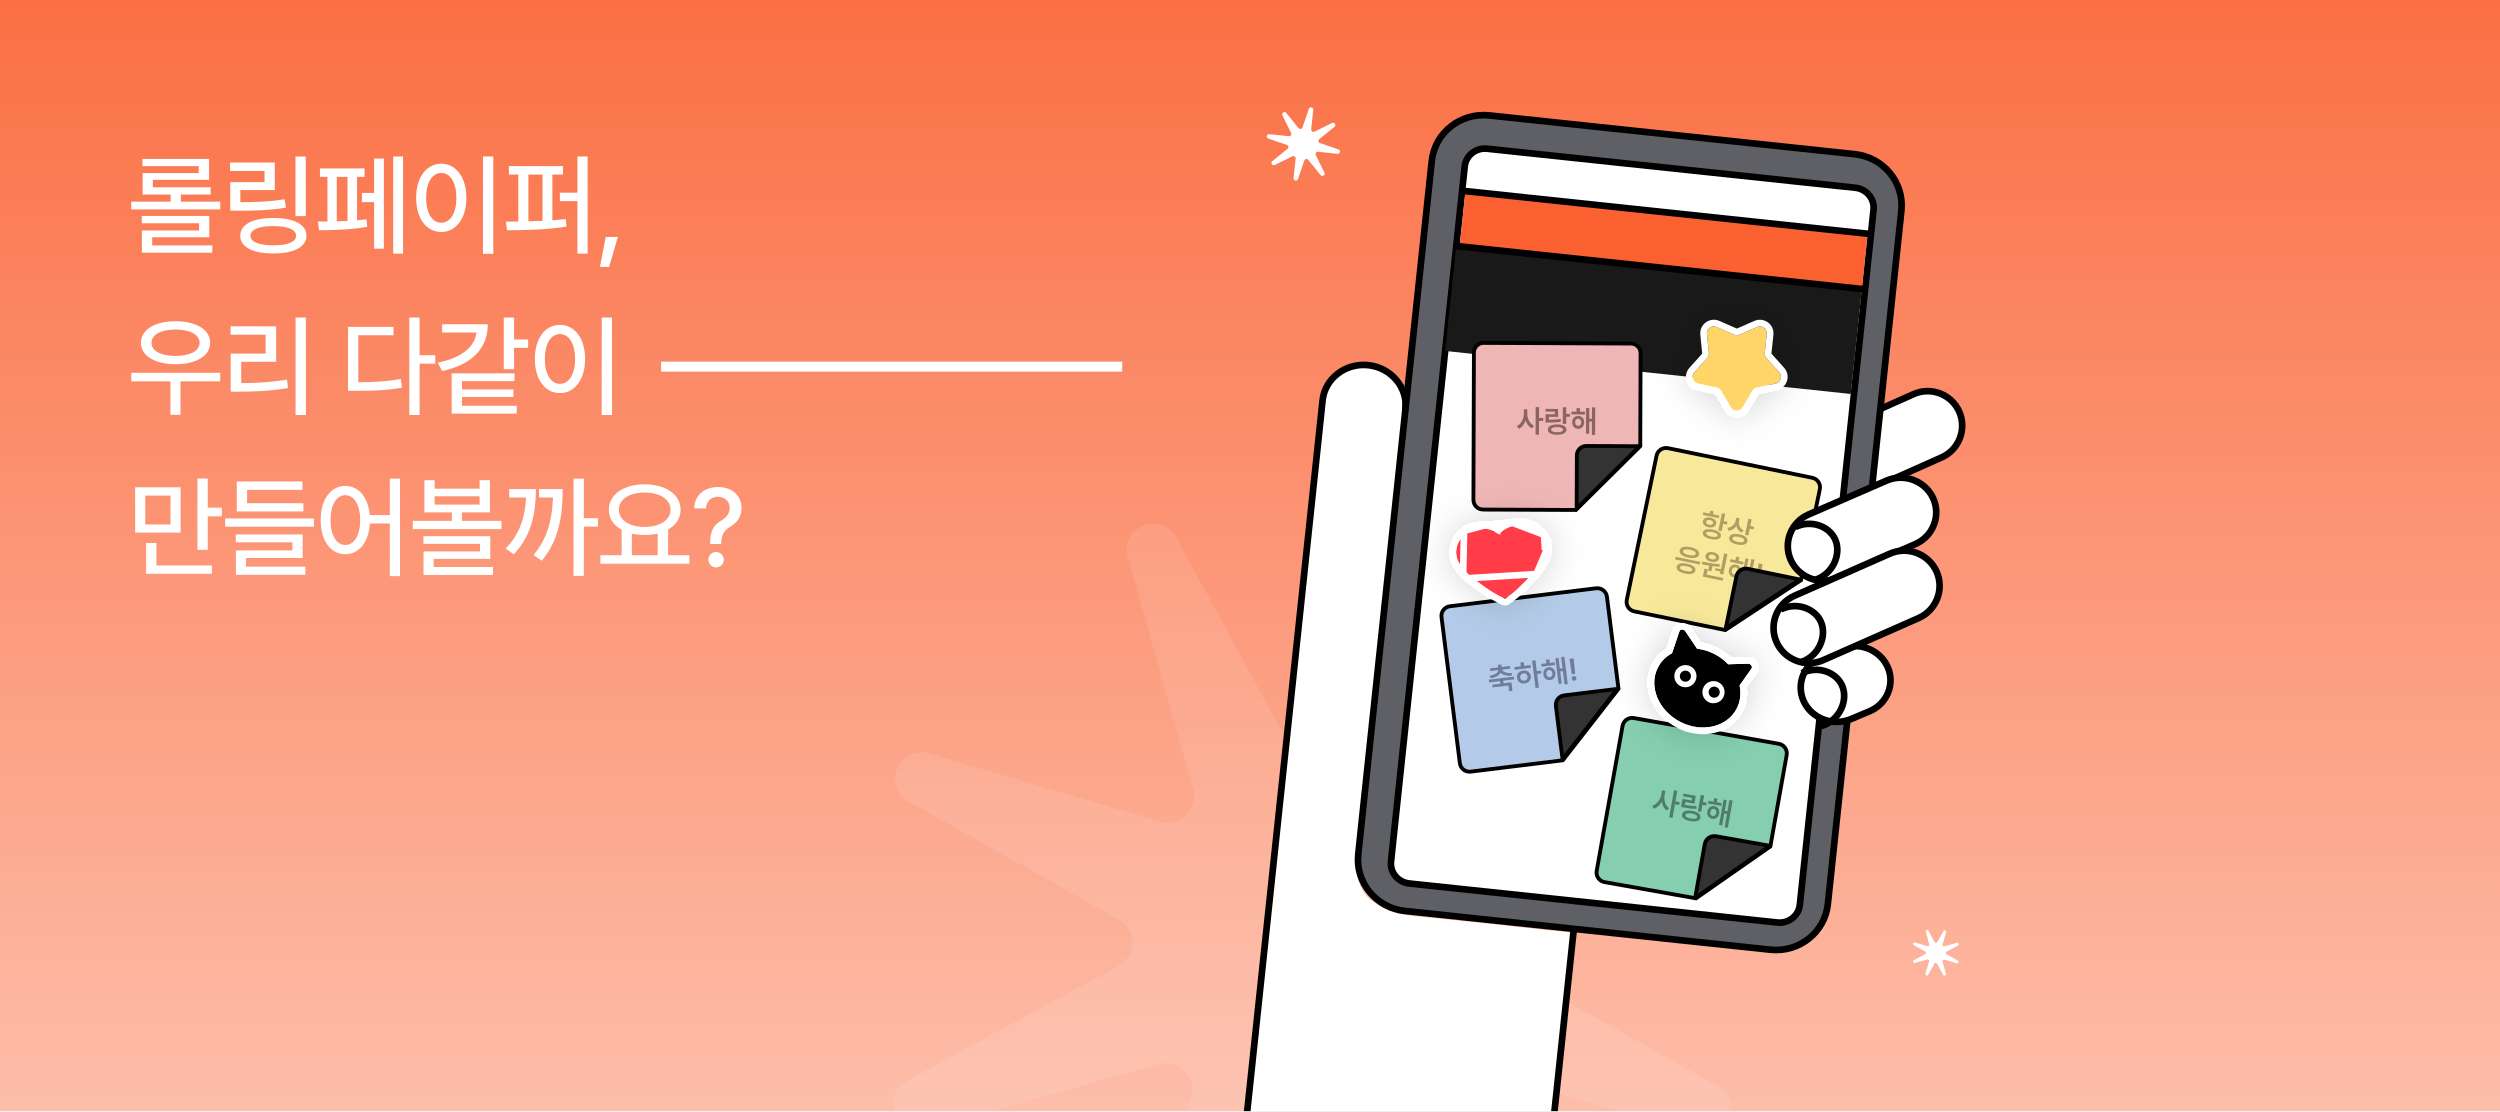
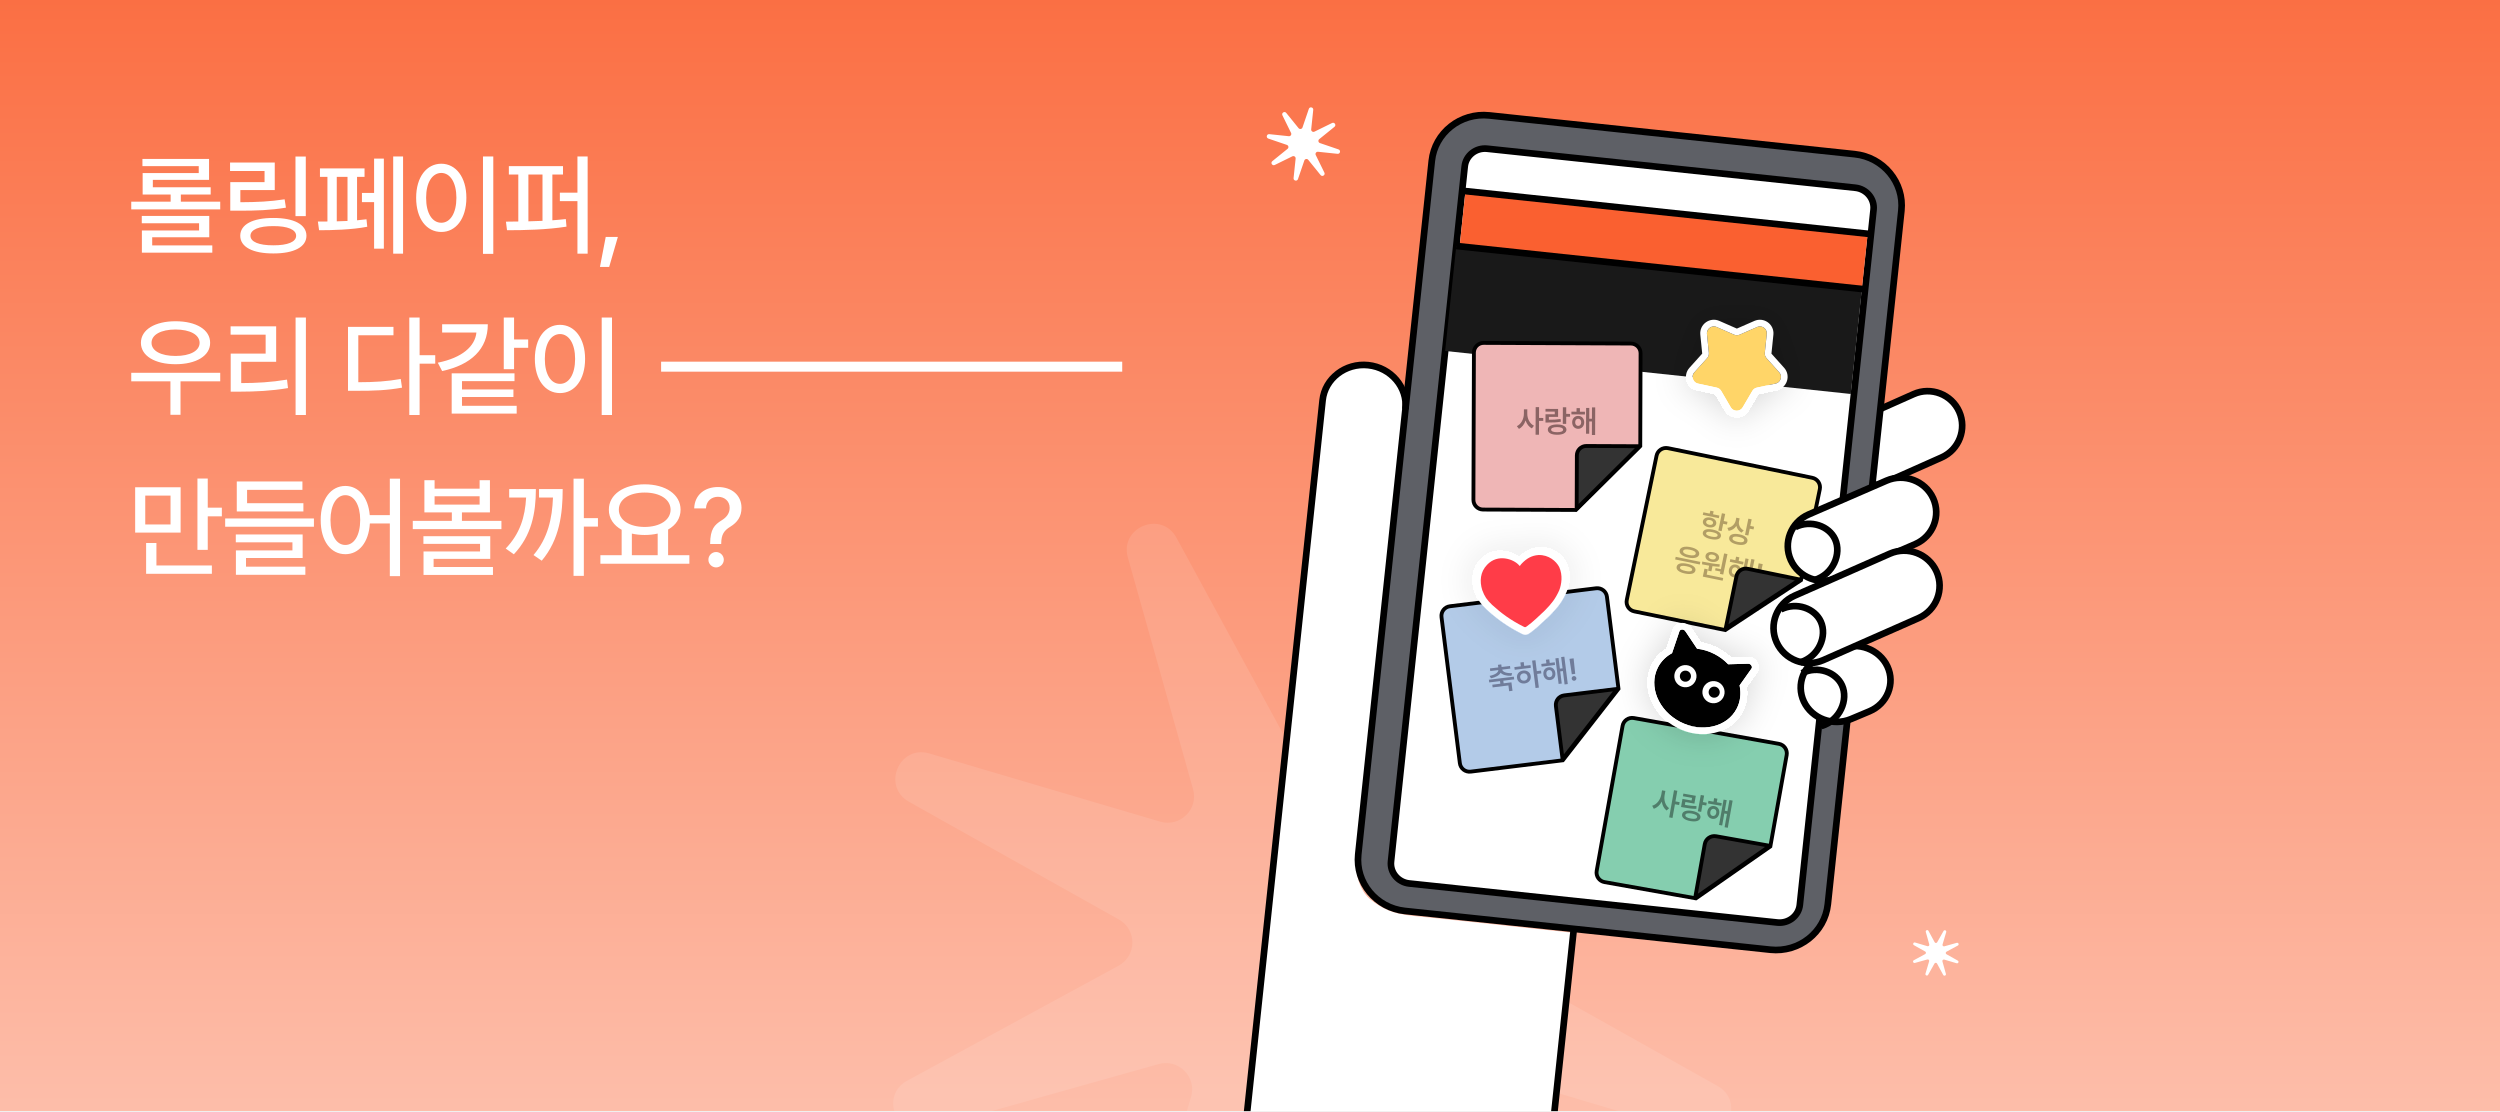
<svg xmlns="http://www.w3.org/2000/svg" width="450" height="200" viewBox="0 0 450 200" fill="none">
-   <g clip-path="url(#clip0_5367_2211)">
-     <mask id="mask0_5367_2211" style="mask-type:alpha" maskUnits="userSpaceOnUse" x="0" y="0" width="450" height="207">
+   <g clip-path="url(#clip0_5382_1271)">
+     <mask id="mask0_5382_1271" style="mask-type:alpha" maskUnits="userSpaceOnUse" x="0" y="0" width="450" height="207">
      <rect width="450" height="207" fill="#DDDDDD" />
    </mask>
-     <g mask="url(#mask0_5367_2211)">
-       <rect x="-5" y="-5" width="466" height="266" fill="url(#paint0_linear_5367_2211)" />
+     <g mask="url(#mask0_5382_1271)">
+       <rect x="-5" y="-5" width="466" height="266" fill="url(#paint0_linear_5382_1271)" />
    </g>
    <path opacity="0.1" d="M261.968 97.119C264.738 92.181 272.271 95.359 270.667 100.788L258.391 142.337C257.332 145.921 260.636 149.268 264.234 148.255L305.938 136.521C311.388 134.987 314.468 142.561 309.494 145.266L271.435 165.965C268.152 167.751 268.121 172.454 271.381 174.282L309.168 195.473C314.106 198.243 310.929 205.776 305.499 204.172L263.95 191.897C260.366 190.838 257.019 194.141 258.032 197.739L269.766 239.443C271.3 244.893 263.726 247.973 261.021 243L240.322 204.94C238.536 201.657 233.833 201.626 232.005 204.886L210.814 242.673C208.044 247.612 200.511 244.434 202.115 239.004L214.39 197.455C215.449 193.871 212.146 190.524 208.548 191.537L166.844 203.271C161.394 204.805 158.314 197.231 163.287 194.526L201.347 173.827C204.63 172.041 204.661 167.339 201.401 165.511L163.614 144.319C158.675 141.549 161.853 134.016 167.283 135.62L208.832 147.896C212.416 148.955 215.763 145.651 214.75 142.053L203.016 100.349C201.482 94.899 209.056 91.819 211.761 96.793L232.46 134.852C234.246 138.135 238.948 138.166 240.777 134.906L261.968 97.119Z" fill="white" />
    <path d="M349.838 167.575C349.992 167.301 350.409 167.478 350.319 167.779L349.657 170.01C349.598 170.208 349.781 170.394 349.98 170.338L352.221 169.71C352.523 169.626 352.693 170.046 352.418 170.195L350.372 171.304C350.19 171.403 350.188 171.664 350.368 171.765L352.397 172.906C352.67 173.06 352.493 173.477 352.193 173.388L349.962 172.725C349.763 172.666 349.578 172.849 349.634 173.049L350.261 175.289C350.346 175.591 349.926 175.761 349.776 175.486L348.667 173.44C348.568 173.258 348.308 173.256 348.206 173.436L347.066 175.465C346.912 175.738 346.495 175.561 346.584 175.261L347.246 173.03C347.305 172.831 347.122 172.646 346.923 172.702L344.682 173.329C344.38 173.414 344.21 172.994 344.486 172.844L346.531 171.735C346.713 171.636 346.715 171.376 346.535 171.274L344.507 170.134C344.233 169.98 344.41 169.563 344.711 169.652L346.941 170.314C347.14 170.373 347.326 170.19 347.27 169.991L346.642 167.75C346.558 167.448 346.978 167.278 347.127 167.554L348.236 169.599C348.335 169.781 348.595 169.783 348.697 169.603L349.838 167.575Z" fill="white" />
    <path d="M235.589 19.601C235.746 19.139 236.435 19.291 236.384 19.776L236.014 23.287C235.98 23.607 236.312 23.839 236.602 23.697L239.77 22.141C240.208 21.926 240.587 22.52 240.208 22.827L237.464 25.047C237.214 25.25 237.285 25.649 237.59 25.753L240.93 26.893C241.392 27.051 241.24 27.739 240.755 27.688L237.245 27.318C236.924 27.284 236.692 27.617 236.834 27.906L238.39 31.074C238.605 31.512 238.011 31.892 237.704 31.512L235.484 28.769C235.281 28.518 234.882 28.589 234.778 28.894L233.638 32.234C233.481 32.696 232.792 32.545 232.843 32.059L233.213 28.549C233.247 28.229 232.914 27.997 232.625 28.139L229.457 29.695C229.019 29.91 228.64 29.316 229.019 29.009L231.763 26.788C232.013 26.586 231.942 26.186 231.637 26.082L228.297 24.943C227.835 24.785 227.987 24.096 228.472 24.148L231.982 24.517C232.303 24.551 232.535 24.219 232.393 23.93L230.837 20.762C230.621 20.324 231.216 19.944 231.523 20.324L233.743 23.067C233.946 23.317 234.345 23.247 234.449 22.942L235.589 19.601Z" fill="white" />
-     <g clip-path="url(#clip1_5367_2211)">
+     <g clip-path="url(#clip1_5382_1271)">
      <path d="M223.321 211.118L233.113 118.773L238.124 71.515C238.124 71.515 238.464 68.666 240.051 67.116C242 66 243.5 65 246.5 65.5C249.891 66.243 250.636 67.371 252 69C252.493 70.935 252.524 73.824 252.524 73.824L248.829 108.665L244.151 152.789C244.151 152.789 243.166 159.143 246.763 161.973C250.356 164.803 252.954 164.695 258.003 165.231C263.052 165.766 283.212 167.904 283.212 167.904L278.015 216.918L223.321 211.118Z" fill="white" />
      <path d="M349.499 82.333L339.396 86.834C336.269 88.227 332.578 86.803 331.19 83.669C329.802 80.535 331.225 76.835 334.352 75.442L344.455 70.941C347.583 69.547 351.273 70.972 352.661 74.106C354.049 77.24 352.626 80.94 349.499 82.333Z" fill="white" stroke="black" stroke-width="1.2" stroke-miterlimit="10" />
      <path d="M252.877 163.972C247.714 163.424 243.947 158.863 244.483 153.801L257.721 28.959C258.258 23.9 262.895 20.227 268.061 20.775L333.853 27.751C339.017 28.299 342.784 32.86 342.247 37.922L329.009 162.764C328.473 167.823 323.836 171.496 318.669 170.948L252.877 163.972Z" fill="#5E6066" stroke="black" stroke-width="1.2" stroke-miterlimit="10" stroke-linecap="square" stroke-linejoin="bevel" />
      <path d="M319.935 166.054L253.661 159.027C251.651 158.814 250.174 157.037 250.382 155.074L263.65 29.946C263.858 27.986 265.672 26.555 267.685 26.768L333.959 33.796C335.969 34.009 337.446 35.786 337.238 37.749L323.969 162.877C323.762 164.836 321.944 166.268 319.935 166.054Z" fill="white" stroke="black" stroke-width="1.2" stroke-miterlimit="10" stroke-linecap="square" stroke-linejoin="bevel" />
      <path d="M223.321 211.118L238.067 72.052C238.482 68.14 242.179 65.294 246.28 65.729C250.381 66.163 253.399 69.722 252.984 73.634" stroke="black" stroke-width="1.2" stroke-miterlimit="10" />
      <path d="M277.909 217.912L283.287 167.196" stroke="black" stroke-width="1.2" stroke-miterlimit="10" />
      <rect x="262.13" y="44.28" width="73.425" height="19" transform="rotate(6.05286 262.13 44.2803)" fill="#191919" />
      <path d="M295.303 63.592C295.307 62.628 294.528 61.843 293.563 61.839L267.055 61.721C266.091 61.716 265.307 62.494 265.304 63.459L265.216 89.967C265.213 90.931 265.992 91.716 266.956 91.72L283.665 91.795L295.248 80.302L295.303 63.592Z" fill="#EFB6B6" stroke="black" stroke-width="0.694" stroke-miterlimit="10" />
      <path d="M295.116 80.32L285.544 80.277C284.601 80.273 283.836 81.033 283.833 81.975L283.801 91.547L295.116 80.32Z" fill="#333333" stroke="black" stroke-width="0.694" stroke-miterlimit="10" stroke-linecap="square" stroke-linejoin="bevel" />
      <path opacity="0.6" d="M274.911 74.469C274.903 75.357 275.345 76.254 276.113 76.629L275.738 77.116C275.2 76.842 274.814 76.315 274.605 75.682C274.386 76.357 273.977 76.916 273.407 77.199L273.035 76.709C273.836 76.333 274.295 75.384 274.301 74.466L274.304 73.675L274.914 73.677L274.911 74.469ZM276.405 78.252L276.421 73.283L277.031 73.286L277.025 75.231L277.789 75.235L277.787 75.757L277.023 75.754L277.015 78.254L276.405 78.252ZM281.923 73.313L281.919 74.5L282.617 74.503L282.615 75.009L281.917 75.006L281.913 76.297L281.303 76.295L281.313 73.31L281.923 73.313ZM278.188 74.082L278.19 73.599L280.46 73.609L280.455 75.038L278.801 75.031L278.799 75.553C279.64 75.551 280.223 75.523 280.899 75.414L280.963 75.903C280.224 76.034 279.575 76.059 278.594 76.052L278.187 76.05L278.192 74.566L279.858 74.573L279.859 74.09L278.188 74.082ZM278.606 77.332C278.605 76.747 279.25 76.398 280.291 76.4C281.316 76.407 281.958 76.762 281.959 77.347C281.954 77.93 281.31 78.263 280.285 78.258C279.244 78.253 278.602 77.915 278.606 77.332ZM279.205 77.335C279.202 77.632 279.591 77.796 280.287 77.796C280.971 77.802 281.353 77.642 281.354 77.345C281.355 77.045 280.974 76.881 280.29 76.878C279.594 76.875 279.204 77.036 279.205 77.335ZM285.289 74.114L285.288 74.603L282.853 74.592L282.855 74.103L283.778 74.107L283.78 73.459L284.385 73.462L284.382 74.11L285.289 74.114ZM282.991 76.011C282.988 75.335 283.448 74.856 284.078 74.862C284.71 74.862 285.159 75.345 285.157 76.021C285.154 76.71 284.702 77.189 284.07 77.187C283.441 77.184 282.983 76.701 282.991 76.011ZM283.53 76.013C283.526 76.415 283.75 76.666 284.072 76.664C284.39 76.669 284.617 76.419 284.618 76.018C284.619 75.628 284.395 75.369 284.076 75.367C283.754 75.366 283.528 75.623 283.53 76.013ZM285.485 78.067L285.5 73.428L286.072 73.431L286.066 75.371L286.549 75.373L286.556 73.328L287.139 73.331L287.122 78.299L286.54 78.297L286.548 75.868L286.064 75.865L286.057 78.069L285.485 78.067Z" fill="#472D2D" />
      <path d="M321.601 135.913C321.771 134.963 321.139 134.057 320.189 133.888L294.091 129.247C293.141 129.078 292.234 129.71 292.065 130.66L287.402 156.755C287.232 157.704 287.864 158.61 288.814 158.779L305.265 161.705L318.662 152.362L321.601 135.913Z" fill="#85CEAF" stroke="black" stroke-width="0.694" stroke-miterlimit="10" />
      <path d="M318.586 152.248L308.893 150.524C307.939 150.354 307.028 150.99 306.858 151.944L305.127 161.634L318.586 152.248Z" fill="#333333" stroke="black" stroke-width="0.694" stroke-miterlimit="10" stroke-linecap="square" stroke-linejoin="bevel" />
      <path opacity="0.6" d="M299.63 143.145C299.469 144.018 299.749 144.978 300.442 145.477L299.988 145.894C299.505 145.531 299.216 144.947 299.119 144.288C298.786 144.915 298.287 145.396 297.677 145.578L297.395 145.031C298.249 144.797 298.865 143.941 299.029 143.038L299.169 142.259L299.769 142.366L299.63 143.145ZM300.449 147.126L301.323 142.234L301.923 142.341L301.581 144.257L302.333 144.39L302.241 144.904L301.489 144.771L301.049 147.232L300.449 147.126ZM306.738 143.203L306.53 144.372L307.217 144.494L307.128 144.992L306.441 144.87L306.213 146.141L305.613 146.034L306.138 143.096L306.738 143.203ZM302.926 143.323L303.011 142.847L305.246 143.245L304.994 144.652L303.366 144.362L303.274 144.876C304.103 145.018 304.682 145.09 305.367 145.097L305.346 145.59C304.594 145.594 303.951 145.507 302.986 145.333L302.585 145.261L302.846 143.801L304.486 144.092L304.571 143.616L302.926 143.323ZM302.777 146.596C302.877 146.019 303.572 145.786 304.598 145.965C305.606 146.148 306.178 146.606 306.077 147.183C305.972 147.756 305.28 147.974 304.271 147.794C303.246 147.612 302.671 147.169 302.777 146.596ZM303.366 146.701C303.311 146.993 303.667 147.221 304.352 147.34C305.025 147.462 305.43 147.369 305.482 147.077C305.535 146.782 305.187 146.556 304.514 146.436C303.829 146.314 303.416 146.406 303.366 146.701ZM309.917 144.567L309.831 145.048L307.434 144.622L307.52 144.141L308.429 144.302L308.543 143.664L309.138 143.77L309.024 144.408L309.917 144.567ZM307.325 146.043C307.439 145.377 307.975 144.983 308.594 145.096C309.217 145.204 309.576 145.757 309.457 146.422C309.336 147.101 308.808 147.496 308.185 147.385C307.566 147.275 307.198 146.721 307.325 146.043ZM307.856 146.137C307.782 146.532 307.96 146.817 308.277 146.871C308.591 146.93 308.856 146.723 308.927 146.328C308.996 145.944 308.819 145.65 308.505 145.594C308.189 145.538 307.921 145.753 307.856 146.137ZM309.428 148.494L310.244 143.927L310.806 144.027L310.465 145.937L310.941 146.022L311.301 144.009L311.875 144.111L311.001 149.002L310.427 148.9L310.854 146.509L310.378 146.424L309.991 148.594L309.428 148.494Z" fill="#2D473C" />
      <path d="M327.566 88.064C327.762 87.119 327.154 86.197 326.209 86.003L300.243 80.671C299.298 80.477 298.375 81.085 298.18 82.029L292.819 107.99C292.624 108.935 293.231 109.857 294.176 110.051L310.543 113.412L324.187 104.428L327.566 88.064Z" fill="#F8E99A" stroke="black" stroke-width="0.694" stroke-miterlimit="10" />
      <path opacity="0.6" d="M310.536 92.503L310.272 93.784L310.95 93.924L310.847 94.424L310.168 94.285L309.895 95.609L309.297 95.487L309.939 92.381L310.536 92.503ZM306.504 92.68L306.601 92.212L307.747 92.447L307.856 91.92L308.454 92.042L308.345 92.57L309.486 92.804L309.39 93.272L306.504 92.68ZM306.532 93.797C306.639 93.275 307.196 93.027 307.907 93.17C308.609 93.317 309.022 93.764 308.917 94.286C308.806 94.808 308.251 95.053 307.548 94.909C306.837 94.763 306.424 94.319 306.532 93.797ZM306.511 95.852C306.618 95.31 307.305 95.12 308.314 95.33C309.313 95.532 309.875 95.978 309.763 96.519C309.653 97.055 308.959 97.246 307.961 97.041C306.951 96.834 306.396 96.386 306.511 95.852ZM307.113 93.916C307.056 94.179 307.272 94.383 307.641 94.456C308.01 94.535 308.292 94.433 308.346 94.169C308.402 93.9 308.185 93.687 307.816 93.611C307.447 93.536 307.166 93.646 307.113 93.916ZM307.104 95.973C307.048 96.231 307.389 96.453 308.054 96.589C308.711 96.724 309.11 96.654 309.166 96.397C309.218 96.129 308.876 95.922 308.22 95.787C307.555 95.651 307.156 95.706 307.104 95.973ZM313.025 93.822C312.899 94.433 313.175 95.093 313.877 95.484L313.458 95.886C312.969 95.601 312.666 95.168 312.547 94.672C312.23 95.146 311.753 95.472 311.153 95.553L310.926 95.019C311.766 94.908 312.293 94.34 312.439 93.646L312.534 93.183L313.132 93.306L313.025 93.822ZM311.258 96.753C311.377 96.177 312.08 95.965 313.095 96.176C314.102 96.38 314.653 96.85 314.537 97.426C314.413 98.015 313.721 98.224 312.715 98.017C311.7 97.809 311.137 97.343 311.258 96.753ZM311.856 96.876C311.794 97.177 312.145 97.406 312.812 97.544C313.477 97.68 313.883 97.606 313.945 97.305C314.004 97.019 313.663 96.781 312.998 96.645C312.33 96.508 311.915 96.591 311.856 96.876ZM314.102 96.271L314.703 93.359L315.301 93.482L315.057 94.666L315.735 94.805L315.633 95.3L314.954 95.161L314.7 96.394L314.102 96.271ZM306.06 101.138L305.962 101.611L301.526 100.7L301.624 100.227L306.06 101.138ZM302.34 99.067C302.46 98.485 303.224 98.266 304.29 98.485C305.359 98.704 305.968 99.205 305.851 99.787C305.726 100.376 304.97 100.588 303.901 100.369C302.835 100.15 302.219 99.656 302.34 99.067ZM301.795 102.007C301.913 101.436 302.61 101.251 303.673 101.472C304.721 101.685 305.291 102.13 305.176 102.701C305.056 103.268 304.355 103.455 303.309 103.238C302.245 103.022 301.678 102.575 301.795 102.007ZM302.965 99.195C302.895 99.506 303.286 99.757 303.998 99.9C304.708 100.049 305.167 99.972 305.231 99.66C305.295 99.351 304.904 99.099 304.193 98.953C303.482 98.807 303.023 98.884 302.965 99.195ZM302.403 102.132C302.343 102.408 302.696 102.632 303.404 102.775C304.101 102.921 304.516 102.854 304.578 102.578C304.632 102.292 304.277 102.068 303.58 101.924C302.872 101.779 302.459 101.846 302.403 102.132ZM310.945 99.739L310.185 103.421L309.582 103.297L309.67 102.872L308.717 102.676L308.803 102.256L309.756 102.452L310.342 99.615L310.945 99.739ZM306.391 101.082C307.289 101.261 308.499 101.501 309.56 101.581L309.504 102.018C309.089 102.003 308.665 101.961 308.247 101.906L308.054 102.843L307.456 102.72L307.643 101.816C307.184 101.741 306.75 101.655 306.368 101.577L306.391 101.082ZM306.999 100.012C307.106 99.498 307.673 99.25 308.394 99.4C309.103 99.543 309.528 99.995 309.428 100.51C309.314 101.031 308.748 101.26 308.04 101.117C307.319 100.967 306.892 100.534 306.999 100.012ZM306.505 103.793L306.802 102.356L307.399 102.479L307.203 103.431L310.175 104.041L310.075 104.526L306.505 103.793ZM307.565 100.128C307.51 100.392 307.74 100.599 308.13 100.681C308.502 100.755 308.8 100.656 308.857 100.393C308.909 100.129 308.675 99.915 308.303 99.842C307.913 99.759 307.619 99.864 307.565 100.128ZM313.844 101.136L313.745 101.616L311.36 101.126L311.459 100.647L312.364 100.833L312.495 100.197L313.087 100.319L312.956 100.954L313.844 101.136ZM311.213 102.543C311.345 101.88 311.892 101.501 312.507 101.631C313.127 101.755 313.471 102.317 313.335 102.979C313.195 103.654 312.657 104.035 312.037 103.908C311.421 103.781 311.069 103.218 311.213 102.543ZM311.741 102.652C311.657 103.044 311.827 103.334 312.143 103.396C312.455 103.463 312.726 103.263 312.807 102.871C312.886 102.488 312.718 102.19 312.405 102.126C312.09 102.061 311.817 102.269 311.741 102.652ZM313.25 105.049L314.188 100.506L314.748 100.621L314.355 102.521L314.829 102.618L315.242 100.616L315.813 100.733L314.809 105.599L314.238 105.482L314.729 103.102L314.255 103.005L313.81 105.164L313.25 105.049ZM317.295 101.548L316.668 104.286L316.059 104.161L316.563 101.397L317.295 101.548ZM315.788 104.908C315.831 104.681 316.061 104.534 316.293 104.579C316.516 104.628 316.669 104.853 316.622 105.079C316.574 105.31 316.344 105.459 316.121 105.414C315.889 105.366 315.737 105.138 315.788 104.908Z" fill="#846D41" />
      <path d="M323.966 104.31L314.583 102.383C313.659 102.193 312.757 102.788 312.566 103.711L310.629 113.092L323.966 104.31Z" fill="#333333" stroke="black" stroke-width="0.694" stroke-miterlimit="10" stroke-linecap="square" stroke-linejoin="bevel" />
      <path d="M289.247 107.409C289.127 106.452 288.254 105.772 287.297 105.89L260.987 109.127C260.029 109.244 259.351 110.115 259.471 111.072L262.774 137.374C262.894 138.331 263.767 139.011 264.725 138.893L281.308 136.853L291.329 123.989L289.247 107.409Z" fill="#B3CBE8" stroke="black" stroke-width="0.694" stroke-miterlimit="10" />
      <path d="M291.108 123.996L281.55 125.172C280.609 125.288 279.943 126.143 280.061 127.084L281.261 136.639L291.108 123.996Z" fill="#333333" stroke="black" stroke-width="0.694" stroke-miterlimit="10" stroke-linecap="square" stroke-linejoin="bevel" />
      <path opacity="0.6" d="M272.491 121.8L272.552 122.285L270.599 122.526L270.657 122.995L272.059 122.822L272.25 124.344L271.645 124.418L271.515 123.382L268.673 123.731L268.612 123.246L270.057 123.068L269.999 122.599L268.057 122.838L267.996 122.353L272.491 121.8ZM268.125 121.661C269.149 121.455 269.687 121.043 269.702 120.615L268.249 120.793L268.189 120.319L269.689 120.134L269.63 119.665L270.23 119.592L270.289 120.061L271.8 119.875L271.86 120.349L270.392 120.53C270.511 120.942 271.134 121.211 272.183 121.162L272.05 121.644C271.16 121.681 270.474 121.489 270.114 121.095C269.858 121.565 269.24 121.917 268.373 122.096L268.125 121.661ZM276.379 118.841L276.625 120.804L277.384 120.711L277.447 121.213L276.688 121.306L276.998 123.771L276.398 123.845L275.779 118.915L276.379 118.841ZM272.646 120.563L272.585 120.077L273.752 119.934L273.666 119.247L274.271 119.172L274.358 119.859L275.492 119.72L275.553 120.205L272.646 120.563ZM273.061 122.018C272.97 121.337 273.438 120.789 274.159 120.703C274.868 120.613 275.455 121.031 275.543 121.713C275.625 122.392 275.159 122.934 274.45 123.021C273.73 123.11 273.141 122.698 273.061 122.018ZM273.639 121.947C273.687 122.348 274 122.57 274.387 122.519C274.766 122.475 275.01 122.185 274.965 121.784C274.909 121.384 274.6 121.153 274.221 121.2C273.834 121.247 273.586 121.546 273.639 121.947ZM279.849 119.212L279.91 119.697L277.493 119.994L277.432 119.509L278.349 119.396L278.268 118.753L278.868 118.679L278.949 119.323L279.849 119.212ZM277.812 121.384C277.722 120.714 278.117 120.181 278.742 120.107C279.369 120.027 279.877 120.449 279.961 121.12C280.047 121.804 279.659 122.336 279.032 122.413C278.407 122.49 277.892 122.069 277.812 121.384ZM278.346 121.318C278.393 121.717 278.648 121.937 278.967 121.895C279.284 121.859 279.476 121.583 279.426 121.185C279.378 120.798 279.122 120.569 278.805 120.608C278.486 120.648 278.295 120.931 278.346 121.318ZM280.548 123.107L279.971 118.505L280.538 118.435L280.779 120.36L281.26 120.301L281.005 118.272L281.583 118.201L282.202 123.131L281.624 123.202L281.321 120.792L280.841 120.851L281.116 123.038L280.548 123.107ZM283.249 118.5L283.539 121.294L282.923 121.37L282.507 118.592L283.249 118.5ZM282.906 122.164C282.874 121.935 283.044 121.723 283.279 121.692C283.505 121.667 283.723 121.831 283.751 122.06C283.781 122.295 283.611 122.509 283.385 122.537C283.15 122.566 282.933 122.399 282.906 122.164Z" fill="#434866" />
      <rect x="263.782" y="34.4" width="72.813" height="10" transform="rotate(6.05286 263.782 34.3995)" fill="#FA6030" />
      <path d="M263.185 34.336L336.772 42.139" stroke="black" stroke-width="1.2" />
      <path d="M262.13 44.28L335.717 52.083" stroke="black" stroke-width="1.2" />
      <path d="M344.759 97.933L330.75 104.017C327.555 105.405 323.778 103.971 322.351 100.829C320.924 97.687 322.371 93.986 325.566 92.598L339.574 86.514C342.769 85.126 346.547 86.56 347.974 89.702C349.397 92.843 347.951 96.545 344.759 97.933Z" fill="white" stroke="black" stroke-width="1.2" stroke-miterlimit="10" />
      <path d="M336.507 128.032L333.181 129.43C329.958 130.785 326.139 129.364 324.69 126.271C323.24 123.178 324.69 119.542 327.913 118.187L331.238 116.789C334.461 115.434 338.28 116.855 339.73 119.948C341.176 123.041 339.726 126.679 336.507 128.032Z" fill="white" stroke="black" stroke-width="1.2" stroke-miterlimit="10" />
      <path d="M345.351 111.251L328.196 118.818C324.991 120.231 321.207 118.78 319.782 115.592C318.356 112.404 319.811 108.643 323.016 107.23L340.17 99.663C343.375 98.249 347.159 99.7 348.585 102.888C350.007 106.076 348.552 109.837 345.351 111.251Z" fill="white" stroke="black" stroke-width="1.2" stroke-miterlimit="10" />
      <path d="M323.134 94.882C325.995 93.473 329.239 94.721 330.316 97.069C331.505 99.653 329.988 103.408 326.593 104.413" stroke="black" stroke-width="1.2" stroke-miterlimit="10" />
      <path d="M320.558 109.693C323.419 108.284 326.663 109.532 327.74 111.88C328.929 114.464 327.412 118.219 324.017 119.224" stroke="black" stroke-width="1.2" stroke-miterlimit="10" />
      <path d="M324.37 121.159C327.231 119.75 330.475 120.998 331.552 123.345C332.741 125.93 331.224 129.685 327.829 130.69" stroke="black" stroke-width="1.2" stroke-miterlimit="10" />
-       <g filter="url(#filter0_d_5367_2211)">
+       <g filter="url(#filter0_d_5382_1271)">
        <path d="M313.125 123.37L315.262 120.353C315.515 119.995 315.151 119.455 314.666 119.468L311.073 119.571C310.393 118.855 309.573 118.225 308.625 117.734C307.596 117.201 306.524 116.885 305.469 116.765L303.358 113.612C303.086 113.206 302.438 113.222 302.298 113.638L300.953 117.613L301.165 117.471C299.994 118.053 299.026 118.958 298.419 120.151C296.705 123.519 298.496 127.895 302.42 129.927C306.344 131.959 310.912 130.877 312.626 127.51C313.285 126.216 313.424 124.772 313.125 123.37Z" fill="black" />
        <path d="M301.731 113.443L300.474 117.16C299.387 117.794 298.481 118.707 297.886 119.876C295.984 123.614 298.011 128.319 302.148 130.462C306.284 132.604 311.257 131.524 313.159 127.786C313.844 126.44 314.016 124.953 313.761 123.51L315.749 120.704L315.75 120.704C316.059 120.267 315.955 119.761 315.735 119.435C315.515 119.108 315.119 118.854 314.646 118.867L314.646 118.867L311.315 118.962C310.629 118.278 309.819 117.677 308.897 117.2C307.893 116.68 306.849 116.352 305.813 116.203L303.854 113.277L303.853 113.277C303.589 112.882 303.153 112.705 302.761 112.715C302.37 112.725 301.903 112.934 301.731 113.443C301.731 113.443 301.731 113.443 301.731 113.443C301.731 113.443 301.731 113.443 301.731 113.443Z" stroke="white" stroke-width="1.2" />
      </g>
      <circle cx="303.374" cy="121.711" r="2" transform="rotate(6.05286 303.374 121.711)" fill="white" />
      <circle cx="303.374" cy="121.711" r="1" transform="rotate(6.05286 303.374 121.711)" fill="black" />
      <circle cx="308.429" cy="124.591" r="2" transform="rotate(6.05286 308.429 124.591)" fill="white" />
      <circle cx="308.555" cy="124.591" r="1" transform="rotate(6.05286 308.555 124.591)" fill="black" />
-       <g filter="url(#filter1_d_5367_2211)">
-         <path d="M278.067 98.384C278.142 99.214 277.94 99.999 277.581 100.757C277.205 101.552 276.678 102.263 276.097 102.94C275.193 103.992 274.234 105 273.219 105.962C272.535 106.61 271.791 107.196 271.01 107.744C270.926 107.804 270.867 107.778 270.793 107.744C269.451 107.125 268.21 106.365 267.039 105.506C266.212 104.9 265.371 104.308 264.604 103.636C264.32 103.387 264.049 103.124 263.782 102.86C263.26 102.342 262.834 101.765 262.514 101.122C261.642 99.37 262.218 97.229 263.886 96.039C264.89 95.322 266.027 95.02 267.287 95.138C268.19 95.222 268.995 95.539 269.7 96.061C269.818 96.149 269.818 96.15 269.914 96.047C270.563 95.354 271.372 94.896 272.333 94.664C274.27 94.197 276.412 95.003 277.424 96.58C277.792 97.155 278.011 97.768 278.067 98.384Z" fill="#FF3C48" />
-         <path d="M276.554 103.332L276.554 103.332C275.638 104.399 274.665 105.423 273.635 106.399L273.634 106.399C272.925 107.071 272.156 107.675 271.359 108.236L271.358 108.236C271.218 108.334 271.043 108.395 270.846 108.376C270.701 108.362 270.581 108.305 270.55 108.29C270.548 108.289 270.546 108.288 270.545 108.288L270.545 108.288C269.161 107.649 267.884 106.867 266.686 105.989M276.554 103.332L264.211 104.085C264.211 104.085 264.21 104.085 264.21 104.085C264.884 104.675 265.612 105.206 266.315 105.718C266.44 105.809 266.564 105.899 266.686 105.989M276.554 103.332C277.152 102.636 277.716 101.879 278.124 101.017C278.514 100.194 278.753 99.301 278.665 98.335M276.554 103.332L278.665 98.335M266.686 105.989L267.039 105.507L266.686 105.989C266.686 105.989 266.686 105.989 266.686 105.989ZM263.361 103.283L263.361 103.283C262.795 102.723 262.328 102.092 261.976 101.385L261.976 101.385C260.964 99.35 261.646 96.898 263.534 95.55L263.361 103.283ZM263.361 103.283C263.63 103.55 263.911 103.823 264.21 104.085L263.361 103.283ZM278.665 98.335C278.6 97.613 278.344 96.908 277.928 96.26L278.067 98.384L278.665 98.336C278.665 98.336 278.665 98.335 278.665 98.335ZM269.744 95.367C269.028 94.906 268.223 94.623 267.338 94.541L272.187 94.082C271.248 94.308 270.428 94.734 269.744 95.367ZM270.052 95.584C270.063 95.59 270.07 95.594 270.073 95.596L270.074 95.596C270.08 95.6 270.085 95.603 270.085 95.603C270.085 95.603 270.078 95.598 270.055 95.581C270.055 95.581 270.055 95.581 270.055 95.581L270.052 95.584L270.052 95.584ZM267.337 94.541C265.937 94.41 264.656 94.749 263.534 95.55L267.337 94.541ZM277.928 96.26C276.765 94.446 274.351 93.559 272.188 94.082L277.928 96.26Z" stroke="white" stroke-width="1.2" />
-       </g>
-       <g filter="url(#filter2_d_5367_2211)">
+       <g filter="url(#filter1_d_5382_1271)">
        <path d="M316.275 58.861C317.15 58.478 318.113 59.176 318.016 60.121L317.665 63.515C317.629 63.862 317.741 64.207 317.974 64.467L320.253 67.011C320.888 67.72 320.518 68.849 319.584 69.05L316.233 69.771C315.891 69.845 315.595 70.058 315.419 70.359L313.689 73.307C313.207 74.128 312.014 74.128 311.535 73.306L309.815 70.358C309.639 70.057 309.345 69.844 309.003 69.77L305.654 69.048C304.721 68.846 304.354 67.717 304.992 67.008L307.28 64.465C307.514 64.206 307.627 63.86 307.592 63.514L307.253 60.12C307.158 59.174 308.124 58.476 308.997 58.86L312.131 60.236C312.451 60.377 312.816 60.377 313.137 60.236L316.275 58.861Z" fill="#FFD568" />
        <path d="M318.614 60.182C318.759 58.78 317.33 57.745 316.034 58.313L312.895 59.688C312.729 59.761 312.54 59.761 312.375 59.688L309.241 58.312C307.946 57.743 306.514 58.778 306.654 60.18L306.994 63.574C307.012 63.753 306.953 63.932 306.832 64.066L304.544 66.61C303.599 67.66 304.142 69.334 305.526 69.633L308.874 70.355C309.051 70.393 309.204 70.504 309.295 70.659L311.015 73.607C311.725 74.826 313.493 74.826 314.208 73.608L315.938 70.661C316.029 70.505 316.182 70.394 316.359 70.356L319.71 69.635C321.095 69.337 321.644 67.663 320.702 66.612L318.423 64.068C318.302 63.934 318.244 63.755 318.263 63.576L318.614 60.182Z" stroke="white" stroke-width="1.2" />
      </g>
    </g>
    <path d="M119 66H202" stroke="white" stroke-width="1.8" />
    <path d="M39.641 36.305V37.691H23.625V36.305H30.715V35.016H25.676V31.148H35.773V29.898H25.637V28.609H37.629V32.379H27.512V33.707H37.922V35.016H32.551V36.305H39.641ZM25.52 40.191V38.863H37.668V42.711H27.395V44.176H38.215V45.484H25.539V41.48H35.832V40.191H25.52ZM55.041 28.18V38.902H53.186V28.18H55.041ZM41.409 30.777V29.254H49.456V34.215H43.264V36.402C46.331 36.383 48.567 36.285 51.233 35.875L51.467 37.379C48.606 37.848 46.223 37.926 42.913 37.926H41.448V32.789H47.62V30.777H41.409ZM43.245 42.438C43.245 40.397 45.491 39.225 49.202 39.234C52.903 39.225 55.159 40.397 55.159 42.438C55.159 44.459 52.903 45.631 49.202 45.621C45.491 45.631 43.245 44.459 43.245 42.438ZM45.081 42.438C45.09 43.541 46.604 44.166 49.202 44.156C51.789 44.166 53.303 43.541 53.303 42.438C53.303 41.324 51.789 40.69 49.202 40.699C46.604 40.69 45.09 41.324 45.081 42.438ZM72.552 28.16V45.66H70.774V28.16H72.552ZM57.219 39.879C57.727 39.879 58.313 39.879 58.938 39.869V31.832H57.591V30.309H65.618V31.832H64.27V39.654C64.866 39.605 65.442 39.537 65.969 39.469L66.106 40.816C63.333 41.363 59.7 41.441 57.434 41.441L57.219 39.879ZM60.618 39.84C61.253 39.83 61.907 39.801 62.552 39.772V31.832H60.618V39.84ZM65.149 36.383V34.723H67.337V28.551H69.094V44.762H67.337V36.383H65.149ZM88.792 28.16V45.699H86.937V28.16H88.792ZM74.906 35.602C74.906 31.861 76.79 29.479 79.437 29.469C82.034 29.479 83.948 31.861 83.948 35.602C83.948 39.381 82.034 41.764 79.437 41.754C76.79 41.764 74.906 39.381 74.906 35.602ZM76.702 35.602C76.693 38.385 77.806 40.094 79.437 40.094C81.038 40.094 82.152 38.385 82.152 35.602C82.152 32.857 81.038 31.139 79.437 31.129C77.806 31.139 76.693 32.857 76.702 35.602ZM101.341 29.898V31.422H99.427V39.654C100.257 39.596 101.068 39.518 101.849 39.43L101.966 40.797C98.402 41.363 94.3 41.441 91.263 41.441L91.068 39.898L93.294 39.869V31.422H91.595V29.898H101.341ZM95.111 39.84C95.941 39.82 96.8 39.791 97.65 39.752V31.422H95.111V39.84ZM100.775 36.207V34.684H103.939V28.16H105.775V45.66H103.939V36.207H100.775ZM111.215 42.652L109.652 48.043H107.992L109.027 42.652H111.215ZM39.641 67.102V68.644H32.492V74.66H30.676V68.644H23.625V67.102H39.641ZM25.363 61.711C25.373 59.328 27.893 57.824 31.594 57.824C35.295 57.824 37.834 59.328 37.824 61.711C37.834 64.064 35.295 65.559 31.594 65.559C27.893 65.559 25.373 64.064 25.363 61.711ZM27.277 61.711C27.268 63.166 28.996 64.074 31.594 64.074C34.201 64.074 35.92 63.166 35.93 61.711C35.92 60.236 34.201 59.318 31.594 59.309C28.996 59.318 27.268 60.236 27.277 61.711ZM55.061 57.16V74.699H53.206V57.16H55.061ZM41.506 60.246V58.742H49.709V65.129H43.42V68.957C46.262 68.947 48.733 68.811 51.663 68.332L51.838 69.856C48.743 70.373 46.106 70.49 43.01 70.5H41.526V63.645H47.815V60.246H41.506ZM75.531 57.16V63.938H78.343V65.461H75.531V74.699H73.675V57.16H75.531ZM62.64 70.344V58.84H70.823V60.344H64.495V68.801C67.435 68.791 69.632 68.664 72.132 68.215L72.366 69.777C69.622 70.266 67.298 70.353 64.046 70.344H62.64ZM92.533 57.16V61.105H95.072V62.609H92.533V66.457H90.677V57.16H92.533ZM78.802 65.285C83.207 64.397 85.502 62.336 85.755 59.855H79.584V58.371H87.806C87.806 62.834 84.789 65.676 79.584 66.789L78.802 65.285ZM81.302 74.445V67.199H92.611V68.606H83.158V70.109H92.416V71.457H83.158V73.039H93.002V74.445H81.302ZM110.16 57.16V74.699H108.305V57.16H110.16ZM96.273 64.602C96.273 60.861 98.158 58.478 100.805 58.469C103.402 58.478 105.316 60.861 105.316 64.602C105.316 68.381 103.402 70.764 100.805 70.754C98.158 70.764 96.273 68.381 96.273 64.602ZM98.07 64.602C98.061 67.385 99.174 69.094 100.805 69.094C102.406 69.094 103.52 67.385 103.52 64.602C103.52 61.857 102.406 60.139 100.805 60.129C99.174 60.139 98.061 61.857 98.07 64.602ZM32.512 87.703V95.867H24.328V87.703H32.512ZM26.145 94.402H30.695V89.207H26.145V94.402ZM26.301 103.289V97.742H28.156V101.785H38.137V103.289H26.301ZM35.539 98.973V86.141H37.395V91.375H39.934V92.938H37.395V98.973H35.539ZM56.506 93.328V94.812H40.53V93.328H56.506ZM42.444 97.625V96.199H54.475V100.438H44.28V102H54.963V103.465H42.463V99.07H52.639V97.625H42.444ZM42.62 92.059V86.668H54.436V88.172H44.475V90.574H54.612V92.059H42.62ZM62.161 87.469C64.544 87.478 66.272 89.49 66.555 92.723H70.169V86.16H72.005V103.699H70.169V94.227H66.575C66.37 97.644 64.602 99.764 62.161 99.754C59.553 99.764 57.708 97.381 57.727 93.602C57.708 89.861 59.553 87.478 62.161 87.469ZM59.485 93.602C59.495 96.385 60.579 98.094 62.161 98.094C63.743 98.094 64.827 96.385 64.837 93.602C64.827 90.857 63.743 89.139 62.161 89.129C60.579 89.139 59.495 90.857 59.485 93.602ZM78.226 86.434V87.957H86.331V86.434H88.187V92.234H83.148V93.758H90.257V95.242H74.3V93.758H81.331V92.234H76.39V86.434H78.226ZM76.214 97.898V96.512H88.245V100.594H78.05V102.059H88.734V103.484H76.234V99.266H86.409V97.898H76.214ZM78.226 90.828H86.331V89.324H78.226V90.828ZM105.091 86.16V93.269H107.63V94.793H105.091V103.66H103.236V86.16H105.091ZM91.029 98.738C93.588 96.072 94.515 93.064 94.701 89.559H91.654V88.035H96.459C96.449 92.41 95.668 96.394 92.494 99.773L91.029 98.738ZM96.029 99.91C98.636 96.863 99.398 93.289 99.535 89.559H97.025V88.035H101.283C101.283 92.459 100.726 97.127 97.513 100.926L96.029 99.91ZM124.086 99.93V101.473H108.07V99.93H111.898V95.359C110.463 94.568 109.584 93.318 109.594 91.746C109.584 88.992 112.289 87.186 116.039 87.176C119.799 87.186 122.504 88.992 122.504 91.746C122.504 93.289 121.664 94.529 120.258 95.32V99.93H124.086ZM111.391 91.746C111.391 93.621 113.295 94.842 116.039 94.852C118.764 94.842 120.697 93.621 120.707 91.746C120.697 89.861 118.764 88.66 116.039 88.66C113.295 88.66 111.391 89.861 111.391 91.746ZM113.734 99.93H118.383V96.043C117.67 96.209 116.879 96.297 116.039 96.297C115.219 96.297 114.438 96.209 113.734 96.043V99.93ZM127.827 97.801C127.856 95.242 128.608 94.461 129.897 93.66C130.717 93.162 131.342 92.439 131.342 91.414C131.342 90.193 130.405 89.422 129.233 89.422C128.178 89.422 127.153 90.066 127.065 91.512H124.955C125.034 89.022 126.909 87.664 129.233 87.664C131.772 87.664 133.471 89.188 133.471 91.414C133.471 92.986 132.719 94.031 131.479 94.793C130.307 95.506 129.848 96.209 129.819 97.801V97.918H127.827V97.801ZM127.514 100.75C127.504 99.988 128.139 99.363 128.901 99.363C129.653 99.363 130.278 99.988 130.287 100.75C130.278 101.512 129.653 102.127 128.901 102.137C128.139 102.127 127.504 101.512 127.514 100.75Z" fill="white" />
+     <g filter="url(#filter2_d_5382_1271)">
+       <path fill-rule="evenodd" clip-rule="evenodd" d="M277.236 100.124C276.1 100.203 275.336 100.689 274.528 101.507L274.516 101.519L274.504 101.53C274.428 101.601 274.382 101.667 274.274 101.82C274.248 101.857 274.22 101.898 274.186 101.945L273.615 102.748L272.942 102.029C272.924 102.009 272.908 101.993 272.881 101.967L272.87 101.956C272.844 101.931 272.798 101.886 272.751 101.831C272.382 101.417 271.539 100.92 270.543 100.789C269.584 100.663 268.551 100.883 267.697 101.795L267.689 101.803C266.617 102.917 266.461 104.408 266.935 105.935C267.145 106.504 267.338 106.908 267.584 107.276C267.833 107.65 268.155 108.017 268.652 108.491C270.347 110.047 272.143 111.37 274.514 112.57C275.415 111.923 276.177 111.2 277.02 110.399C277.293 110.141 277.573 109.875 277.87 109.6C279.145 108.3 279.79 107.487 280.506 105.919C280.911 104.834 281.108 103.386 280.522 102.025C280.016 101.083 278.841 100.09 277.236 100.124ZM273.458 100.301C274.417 99.347 275.519 98.624 277.147 98.517L277.163 98.516L277.179 98.515C279.538 98.455 281.235 99.92 281.96 101.301L281.974 101.326L281.985 101.353C282.815 103.246 282.507 105.18 282.002 106.513L281.993 106.537L281.982 106.561C281.157 108.374 280.38 109.341 279.005 110.742L278.992 110.756L278.977 110.769C278.711 111.015 278.448 111.264 278.185 111.515C277.291 112.364 276.39 113.219 275.337 113.96C275.334 113.962 275.331 113.964 275.328 113.966C275.226 114.041 274.992 114.213 274.681 114.248C274.341 114.287 274.064 114.15 273.917 114.072C271.331 112.779 269.38 111.344 267.558 109.671L267.547 109.661C267 109.14 266.585 108.68 266.244 108.169C265.902 107.656 265.656 107.121 265.417 106.472L265.411 106.454L265.405 106.436C264.807 104.53 264.923 102.358 266.526 100.69C267.795 99.338 269.375 99.012 270.753 99.193C271.799 99.33 272.771 99.764 273.458 100.301Z" fill="white" />
+     </g>
+     <path d="M273.568 101.888C273.7 101.702 273.802 101.54 273.959 101.394C274.781 100.562 275.647 99.99 276.941 99.904C278.773 99.857 280.099 100.996 280.662 102.069C281.321 103.573 281.086 105.138 280.664 106.254C279.952 107.818 279.298 108.636 278.073 109.885C276.956 110.917 276 111.915 274.798 112.76C274.584 112.916 274.511 112.938 274.262 112.806C271.951 111.651 270.211 110.373 268.579 108.874C267.617 107.957 267.22 107.351 266.806 106.223C266.309 104.642 266.433 102.954 267.666 101.673C269.619 99.59 272.473 100.666 273.411 101.727C273.452 101.777 273.504 101.82 273.568 101.888Z" fill="#FF3C48" />
  </g>
  <defs>
-     <filter id="filter0_d_5367_2211" x="290.348" y="105.896" width="32.411" height="32.472" filterUnits="userSpaceOnUse" color-interpolation-filters="sRGB">
+     <filter id="filter0_d_5382_1271" x="290.348" y="105.896" width="32.411" height="32.472" filterUnits="userSpaceOnUse" color-interpolation-filters="sRGB">
      <feFlood flood-opacity="0" result="BackgroundImageFix" />
      <feColorMatrix in="SourceAlpha" type="matrix" values="0 0 0 0 0 0 0 0 0 0 0 0 0 0 0 0 0 0 127 0" result="hardAlpha" />
      <feOffset />
      <feGaussianBlur stdDeviation="3.109" />
      <feComposite in2="hardAlpha" operator="out" />
      <feColorMatrix type="matrix" values="0 0 0 0 0 0 0 0 0 0 0 0 0 0 0 0 0 0 0.16 0" />
-       <feBlend mode="normal" in2="BackgroundImageFix" result="effect1_dropShadow_5367_2211" />
-       <feBlend mode="normal" in="SourceGraphic" in2="effect1_dropShadow_5367_2211" result="shape" />
+       <feBlend mode="normal" in2="BackgroundImageFix" result="effect1_dropShadow_5382_1271" />
+       <feBlend mode="normal" in="SourceGraphic" in2="effect1_dropShadow_5382_1271" result="shape" />
    </filter>
-     <filter id="filter1_d_5367_2211" x="254.691" y="87.117" width="30.81" height="28.08" filterUnits="userSpaceOnUse" color-interpolation-filters="sRGB">
+     <filter id="filter1_d_5382_1271" x="297.252" y="51.336" width="30.739" height="30" filterUnits="userSpaceOnUse" color-interpolation-filters="sRGB">
      <feFlood flood-opacity="0" result="BackgroundImageFix" />
      <feColorMatrix in="SourceAlpha" type="matrix" values="0 0 0 0 0 0 0 0 0 0 0 0 0 0 0 0 0 0 127 0" result="hardAlpha" />
      <feOffset />
      <feGaussianBlur stdDeviation="3.109" />
      <feComposite in2="hardAlpha" operator="out" />
      <feColorMatrix type="matrix" values="0 0 0 0 0 0 0 0 0 0 0 0 0 0 0 0 0 0 0.16 0" />
-       <feBlend mode="normal" in2="BackgroundImageFix" result="effect1_dropShadow_5367_2211" />
-       <feBlend mode="normal" in="SourceGraphic" in2="effect1_dropShadow_5367_2211" result="shape" />
+       <feBlend mode="normal" in2="BackgroundImageFix" result="effect1_dropShadow_5382_1271" />
+       <feBlend mode="normal" in="SourceGraphic" in2="effect1_dropShadow_5382_1271" result="shape" />
    </filter>
-     <filter id="filter2_d_5367_2211" x="297.252" y="51.336" width="30.739" height="30" filterUnits="userSpaceOnUse" color-interpolation-filters="sRGB">
+     <filter id="filter2_d_5382_1271" x="259.073" y="92.514" width="29.427" height="27.741" filterUnits="userSpaceOnUse" color-interpolation-filters="sRGB">
      <feFlood flood-opacity="0" result="BackgroundImageFix" />
      <feColorMatrix in="SourceAlpha" type="matrix" values="0 0 0 0 0 0 0 0 0 0 0 0 0 0 0 0 0 0 127 0" result="hardAlpha" />
      <feOffset />
-       <feGaussianBlur stdDeviation="3.109" />
+       <feGaussianBlur stdDeviation="3" />
      <feComposite in2="hardAlpha" operator="out" />
      <feColorMatrix type="matrix" values="0 0 0 0 0 0 0 0 0 0 0 0 0 0 0 0 0 0 0.16 0" />
-       <feBlend mode="normal" in2="BackgroundImageFix" result="effect1_dropShadow_5367_2211" />
-       <feBlend mode="normal" in="SourceGraphic" in2="effect1_dropShadow_5367_2211" result="shape" />
+       <feBlend mode="normal" in2="BackgroundImageFix" result="effect1_dropShadow_5382_1271" />
+       <feBlend mode="normal" in="SourceGraphic" in2="effect1_dropShadow_5382_1271" result="shape" />
    </filter>
-     <linearGradient id="paint0_linear_5367_2211" x1="188" y1="-38.657" x2="188" y2="367.586" gradientUnits="userSpaceOnUse">
+     <linearGradient id="paint0_linear_5382_1271" x1="188" y1="-38.657" x2="188" y2="367.586" gradientUnits="userSpaceOnUse">
      <stop stop-color="#FA6030" />
      <stop offset="1" stop-color="white" />
    </linearGradient>
-     <clipPath id="clip0_5367_2211">
+     <clipPath id="clip0_5382_1271">
      <rect width="450" height="200" fill="white" />
    </clipPath>
-     <clipPath id="clip1_5367_2211">
-       <rect width="195" height="203" fill="white" transform="translate(242 16) rotate(6.05286)" />
+     <clipPath id="clip1_5382_1271">
+       <rect width="118" height="197" fill="white" transform="translate(242 16) rotate(6.05286)" />
    </clipPath>
  </defs>
</svg>
